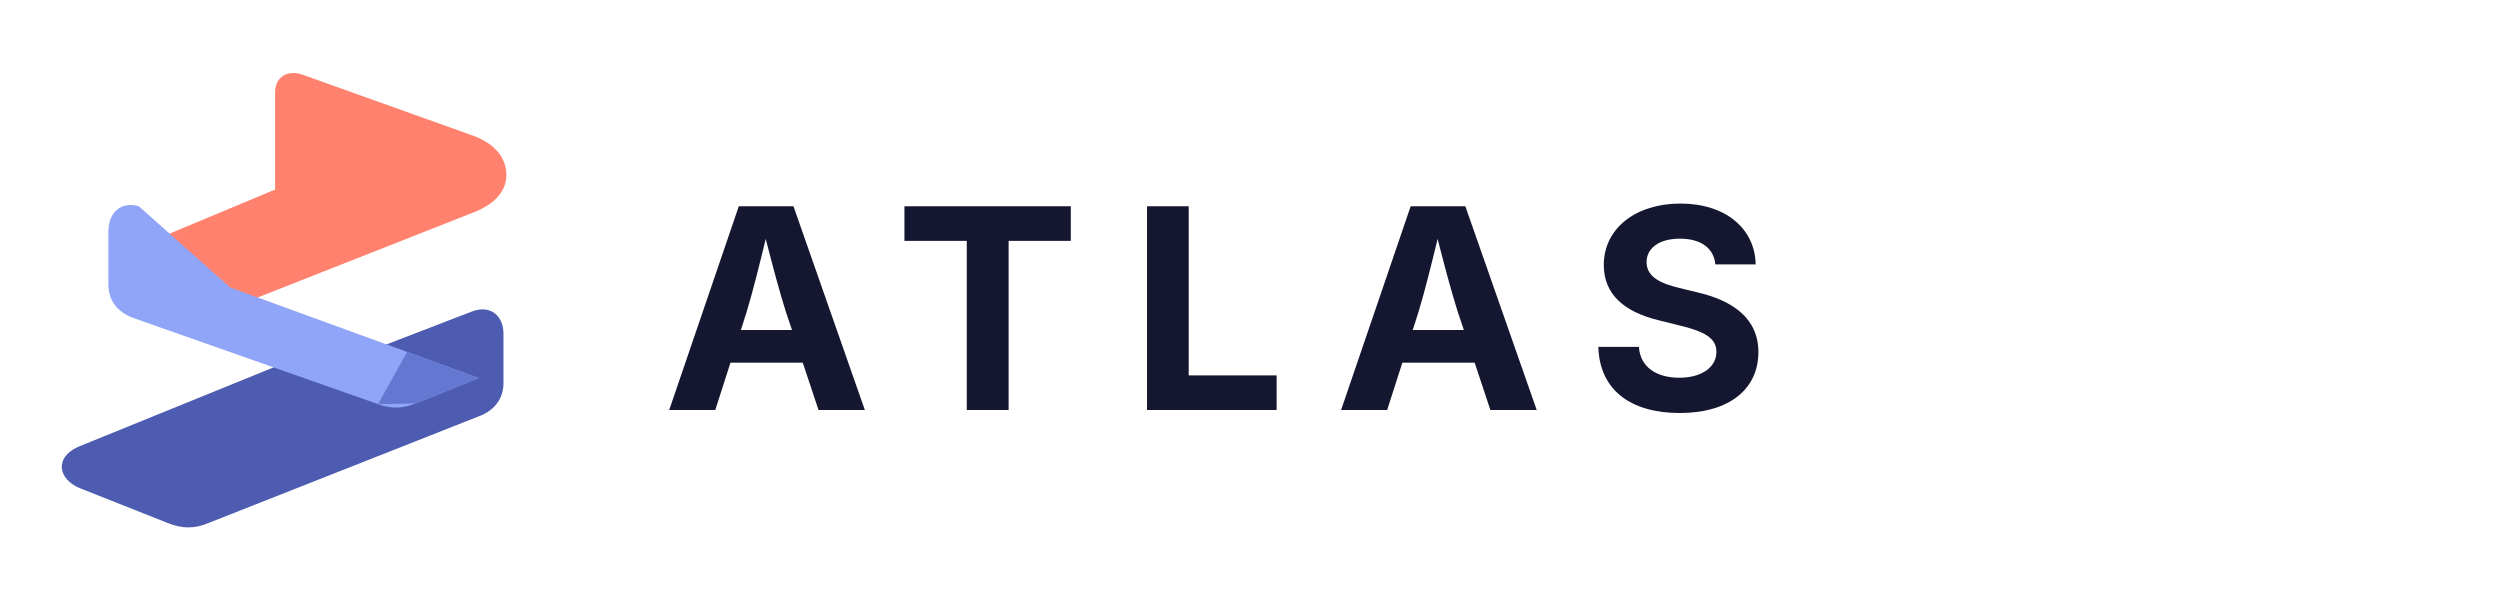
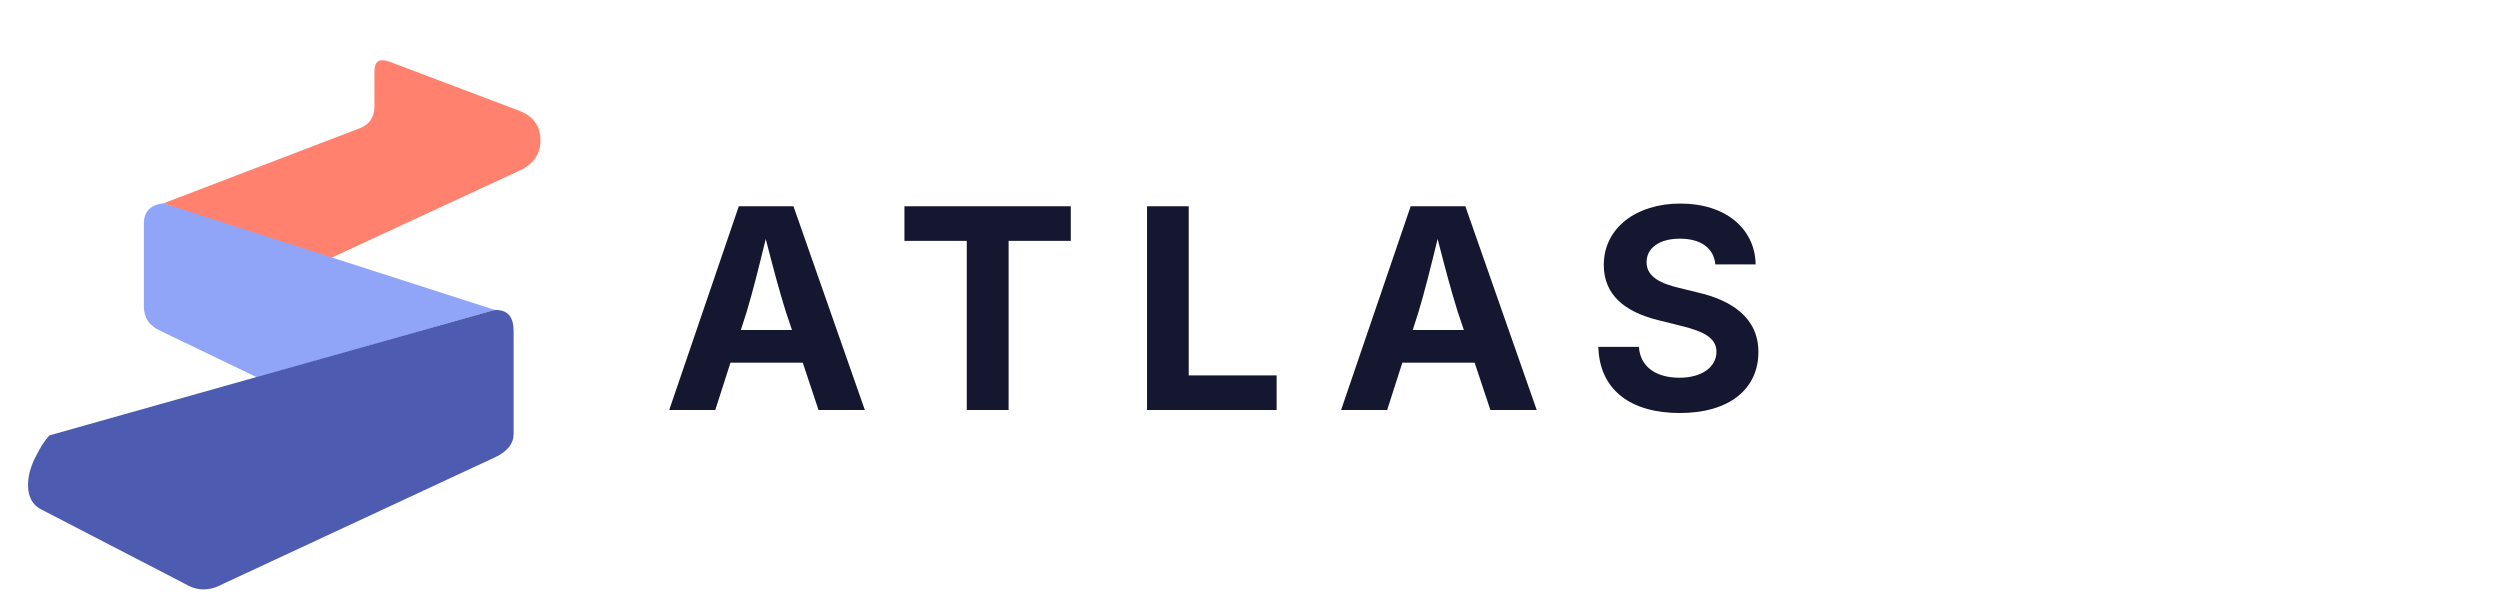
<svg xmlns="http://www.w3.org/2000/svg" width="1000" height="240" viewBox="0 0 1000 240" role="img" aria-label="Atlas logo">
  <g transform="translate(-28 -28) scale(.29)">
-     <path d="M626 573 748 526c24-9 43 5 43 31v68c0 21-12 37-32 45L384 818c-19 8-36 8-56 0l-121-48c-30-12-36-42-3-57l364-148z" fill="#4d5cb0" />
-     <path d="M476 224c0-22 18-32 39-24l235 84c29 11 45 30 45 54 0 22-16 40-44 51L411 523l-153-74 218-91z" fill="#ff816e" />
-     <path d="M288 381c-25-7-42 9-42 35v72c0 24 13 39 34 47l338 119c19 7 34 6 52-1l87-35-343-125z" fill="#91a5f8" />
-     <path d="m618 654 52-1 87-35-99-36z" fill="#6578d1" />
+     <path d="M613 195q0-20 19-14l180 68q29 11 30 39 1 29-27 43L543 457 322 377l272-104q19-8 19-30z" fill="#ff816e" />
+     <path d="M322 377 779 524 451 617 318 553q-23-10-23-34V405q0-25 27-28z" fill="#91a5f8" />
+     <path d="M165 697 779 524c18 0 26 9 26 30v141q0 20-25 32L404 902q-27 15-52 0L153 799c-24-12-21-47-7-73 6-12 12-22 19-29z" fill="#4d5cb0" />
  </g>
  <text x="265" y="164" fill="#14172f" font-family="Inter, Avenir Next, Helvetica Neue, Arial, sans-serif" font-size="112" font-weight="700" letter-spacing="19">ATLAS</text>
</svg>
